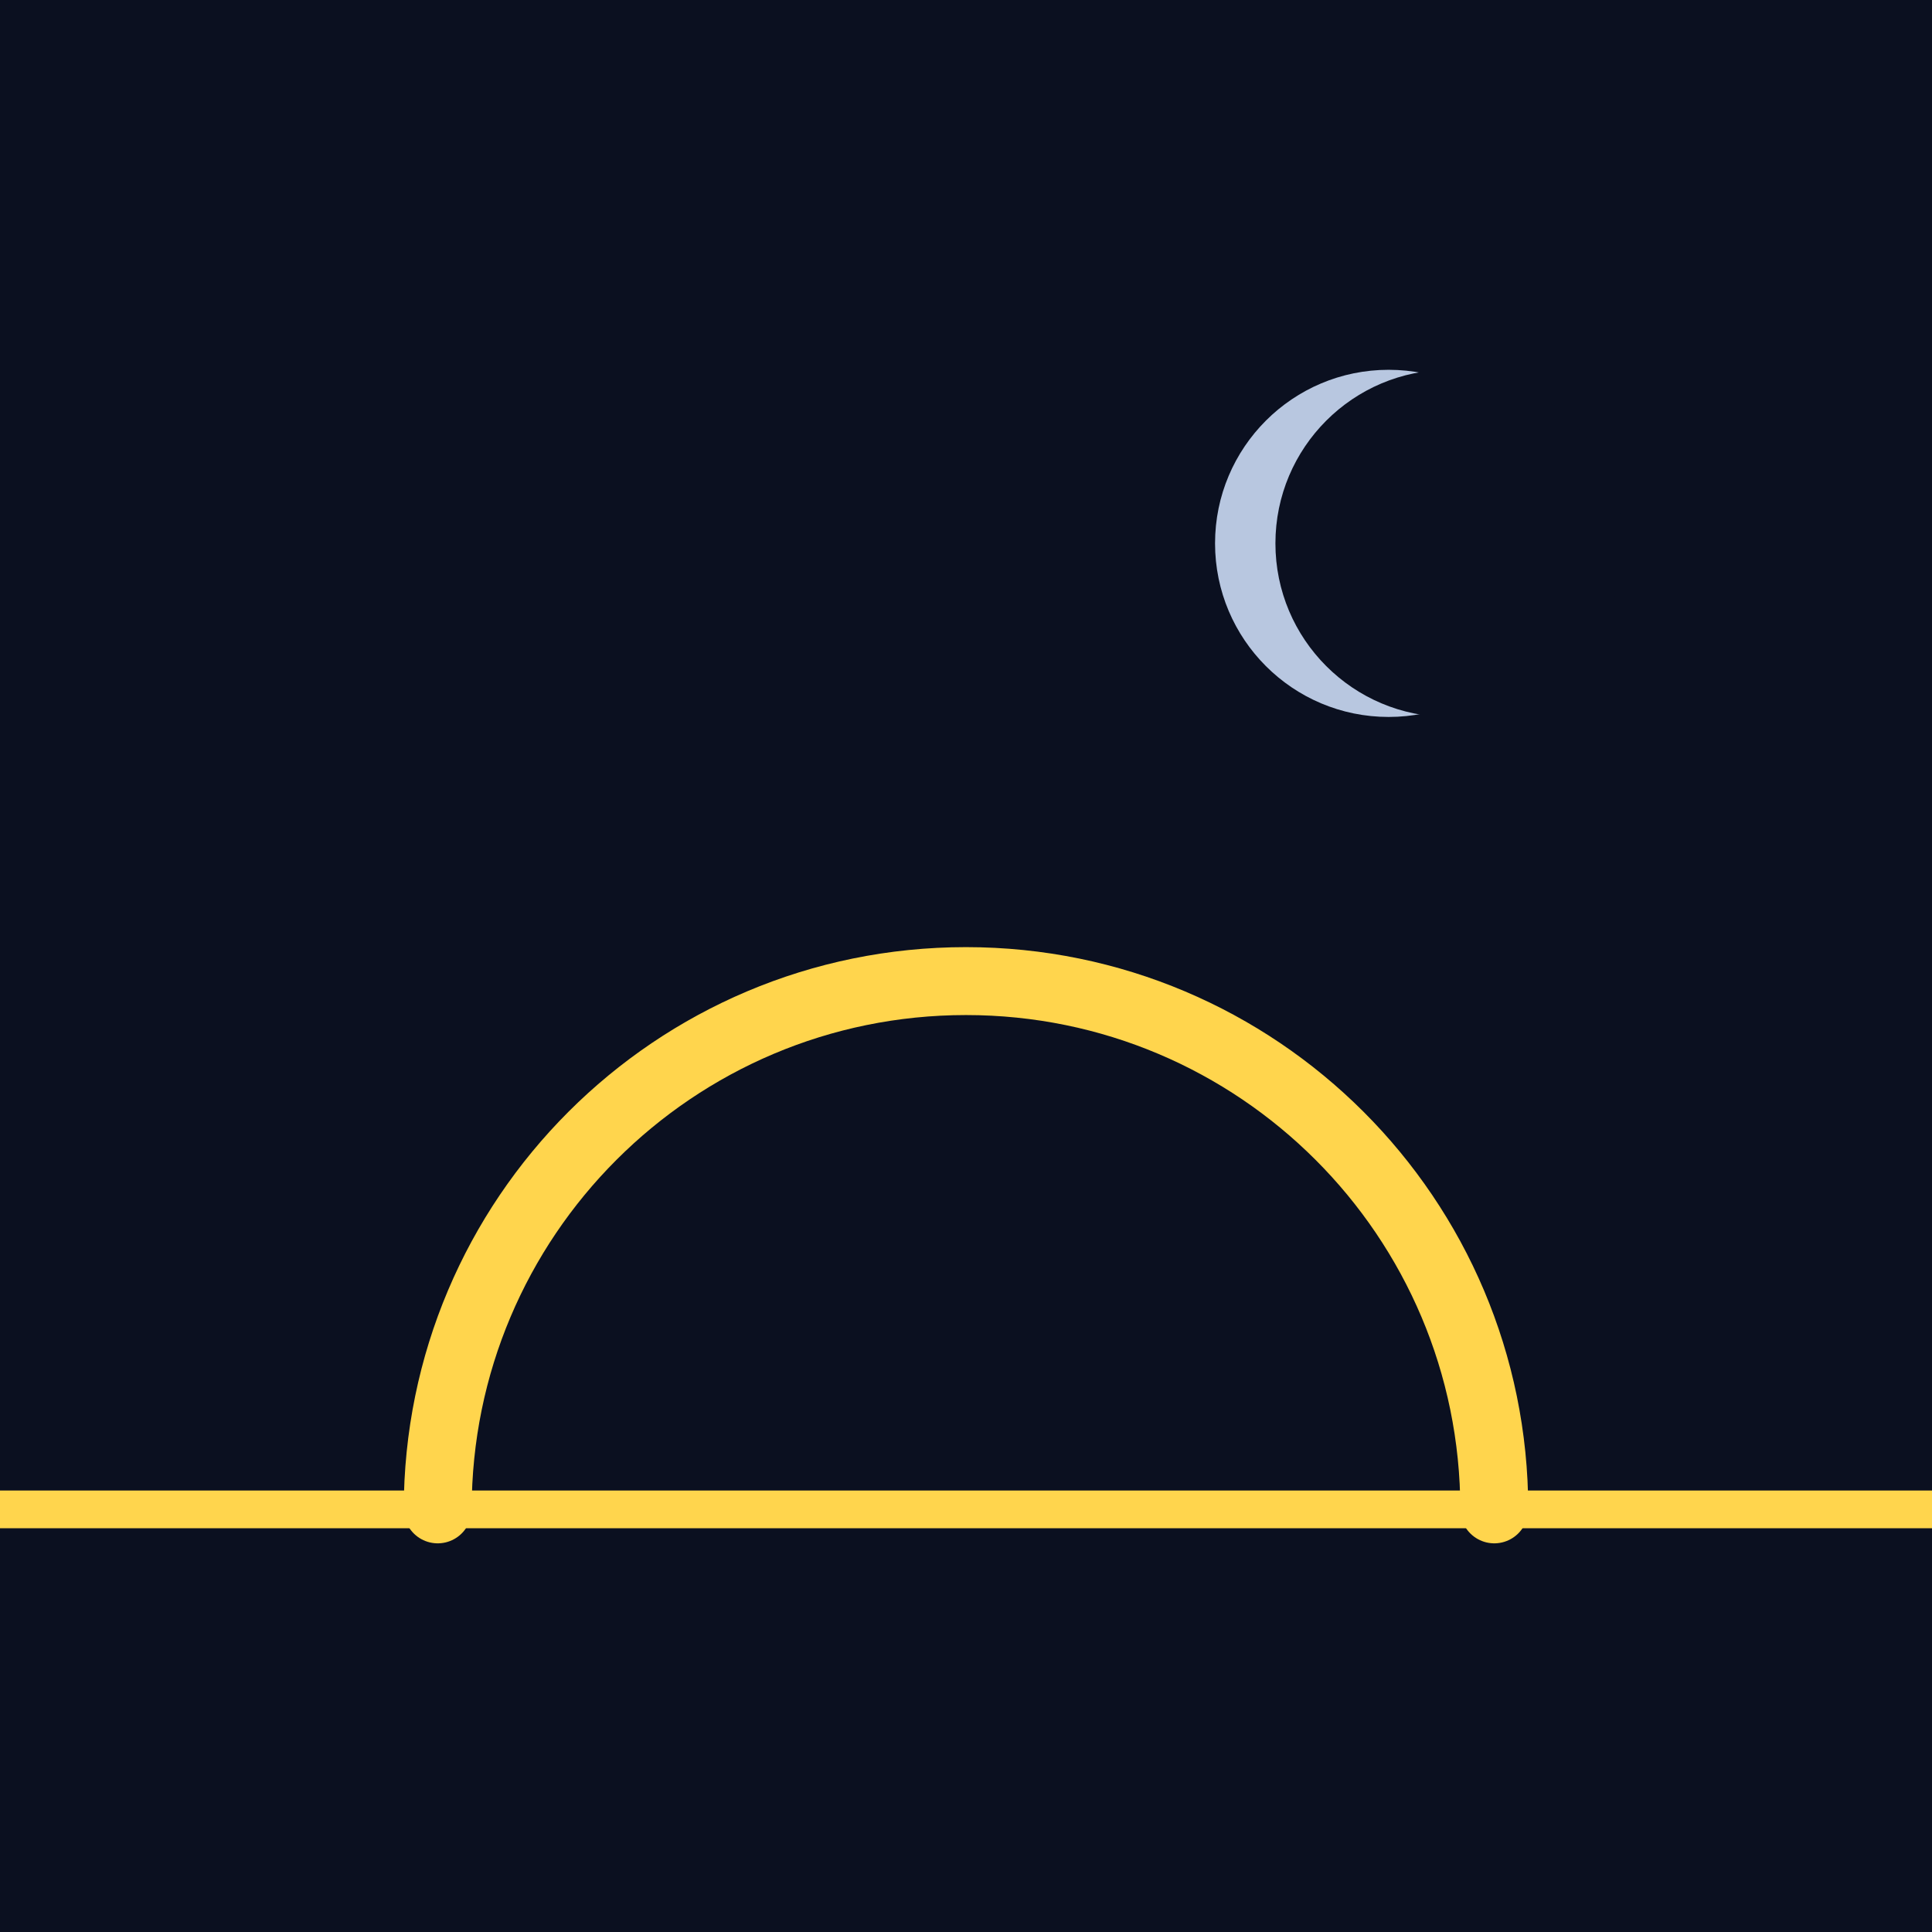
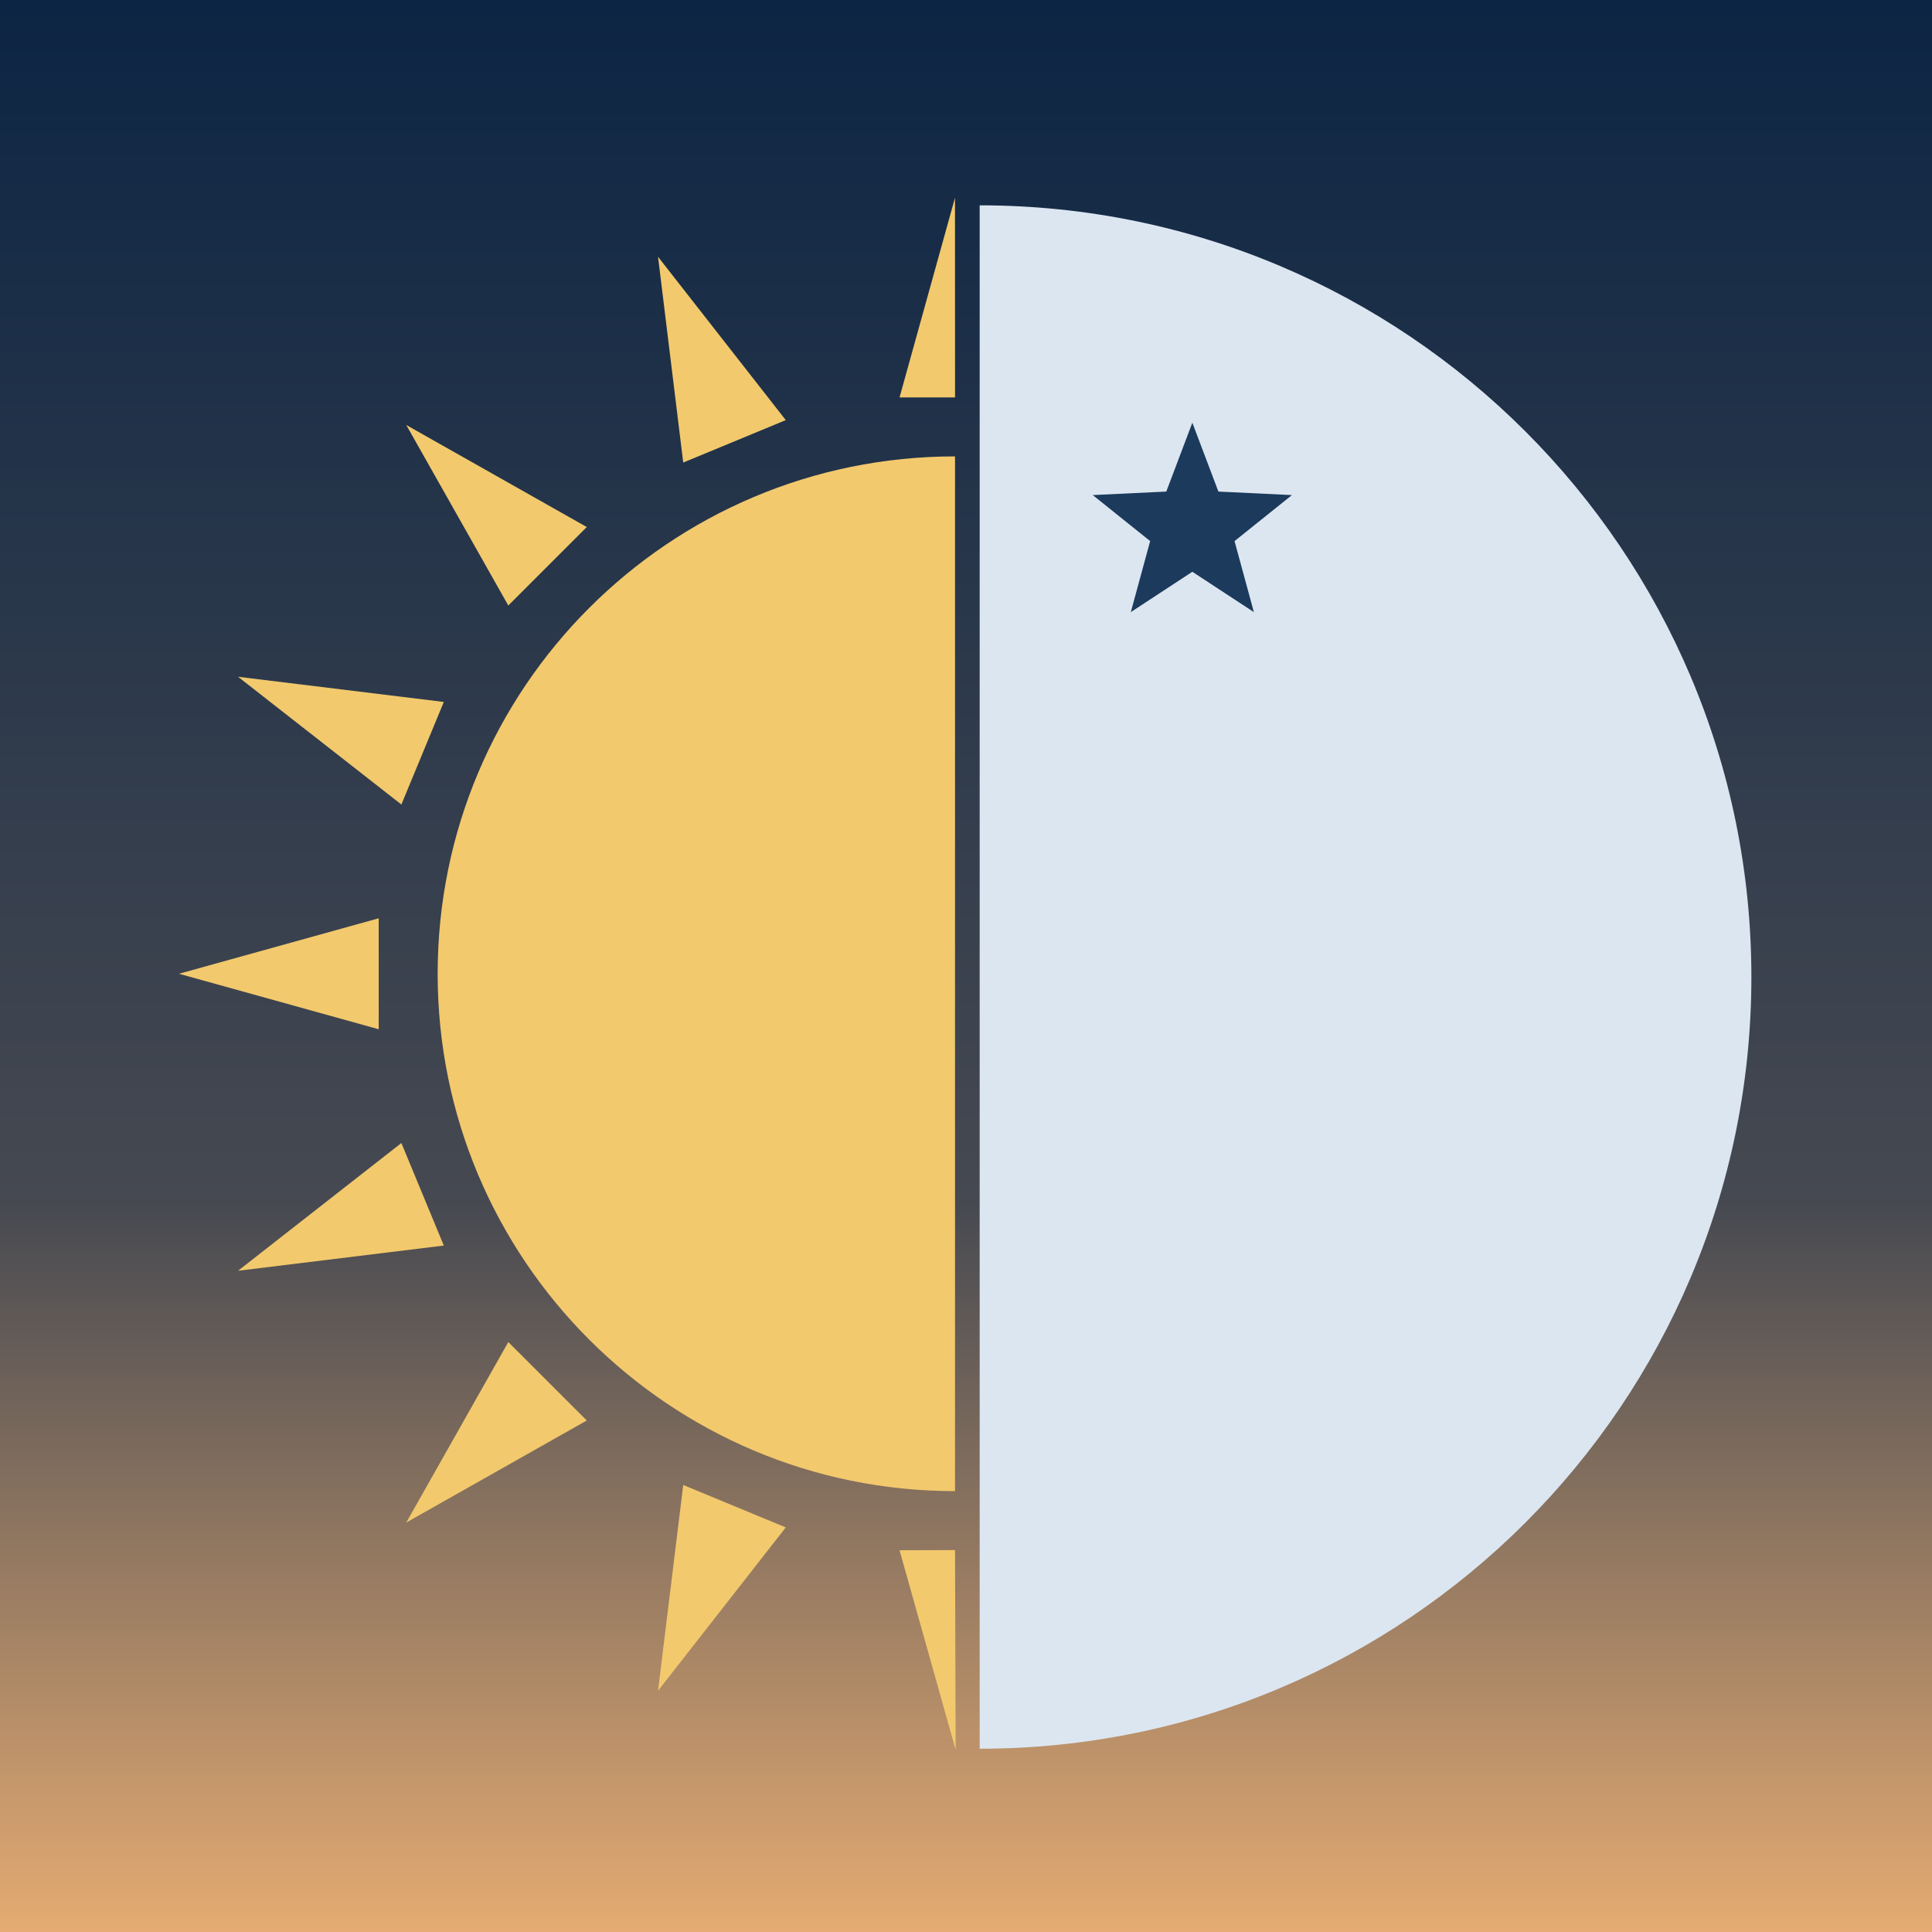
- <svg xmlns="http://www.w3.org/2000/svg" viewBox="0 0 512 512">
-   <rect width="512" height="512" fill="#0b1020" />
-   <path d="M116 400 A140 140 0 0 1 396 400" fill="none" stroke="#ffd54d" stroke-width="18" stroke-linecap="round" />
-   <line x1="0" y1="400" x2="512" y2="400" stroke="#ffd54d" stroke-width="10" />
-   <circle cx="368" cy="144" r="46" fill="#b8c7e0" />
-   <circle cx="384" cy="144" r="46" fill="#0b1020" />
+ <svg xmlns="http://www.w3.org/2000/svg" viewBox="0 0 256 256" width="256" height="256">
+   <defs>
+     <linearGradient id="bg" x1="128" y1="0" x2="128" y2="256" gradientUnits="userSpaceOnUse">
+       <stop offset="0" stop-color="#0c2544" />
+       <stop offset="0.622" stop-color="#464951" />
+       <stop offset="1" stop-color="#e5ab72" />
+     </linearGradient>
+   </defs>
+   <rect width="256" height="256" fill="url(#bg)" />
+   <path d="m 126.547,60.474 a 68.555,68.555 0 0 0 0,137.11 z" fill="#f2c96d" />
+   <path d="m 129.812,27.207 a 102.254,102.254 0 0 1 0,204.508 z" fill="#dce6f1" />
+   <path d="m 126.547,52.664 -0.005,-26.467 -7.349,26.467 z" fill="#f2c96d" />
+   <path d="m 126.547,205.395 0.082,26.467 -7.435,-26.443 z" fill="#f2c96d" />
+   <path d="M 104.12,55.667 87.193,34.023 90.531,61.29 Z" fill="#f2c96d" />
+   <path d="M 77.751,69.835 53.83,56.312 67.353,80.233 Z" fill="#f2c96d" />
+   <path d="M 58.808,93.013 31.541,89.675 53.185,106.602 Z" fill="#f2c96d" />
+   <path d="m 50.182,121.676 -26.467,7.353 26.467,7.353 z" fill="#f2c96d" />
+   <path d="m 53.185,151.456 -21.644,16.927 27.267,-3.338 z" fill="#f2c96d" />
+   <path d="M 67.353,177.826 53.83,201.746 77.751,188.223 Z" fill="#f2c96d" />
+   <path d="M 90.531,196.768 87.193,224.035 104.12,202.391 Z" fill="#f2c96d" />
+   <polygon points="312.23,204.18 324.17,204.75 314.85,212.22 317.99,223.75 308,217.2 298.01,223.75 301.15,212.22 291.83,204.75 303.77,204.18 308,193" fill="#1b3a5c" transform="matrix(0.8161319,0,0,0.8161319,-93.377,-101.5024)" />
</svg>
